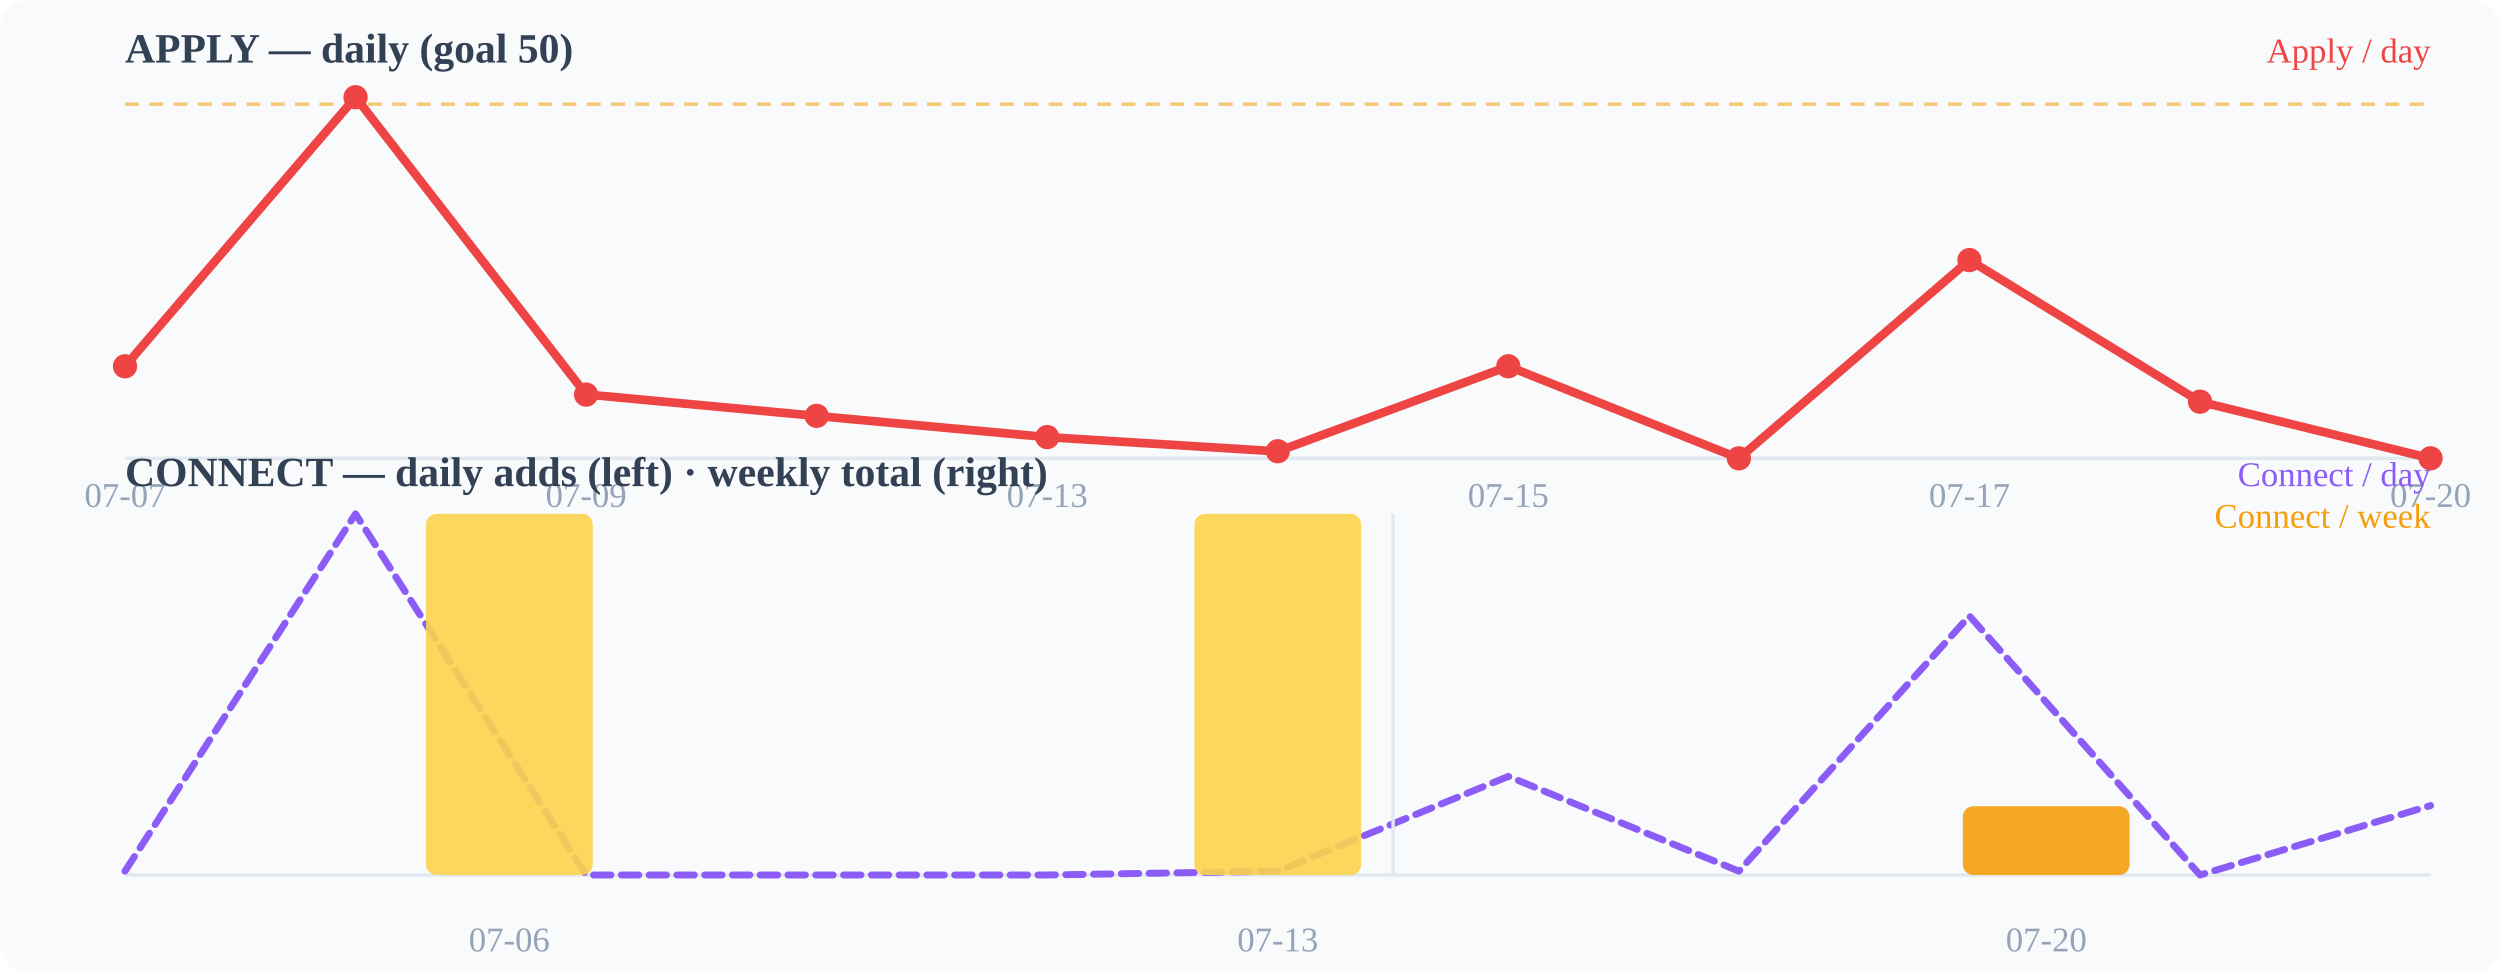
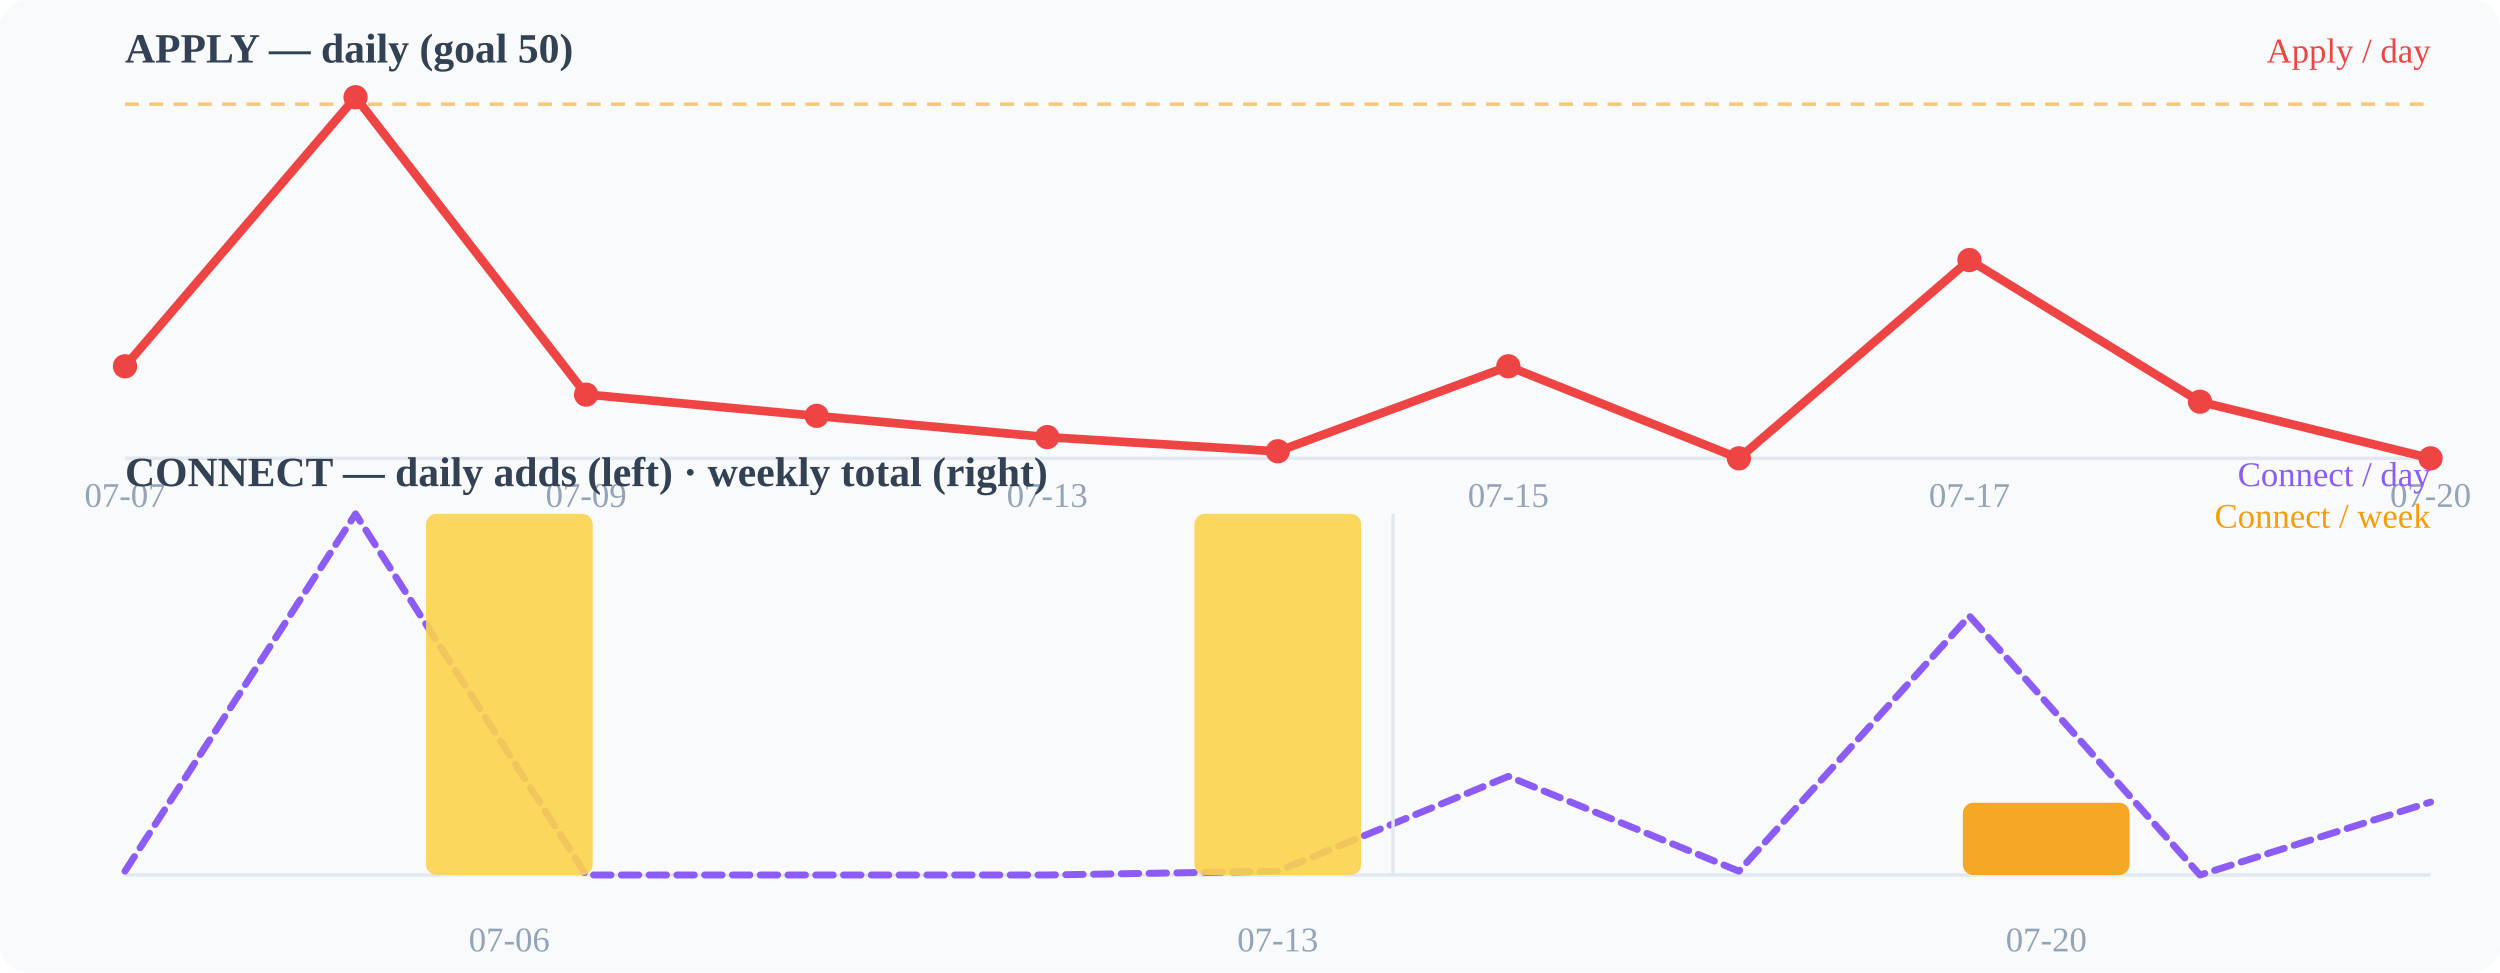
<svg xmlns="http://www.w3.org/2000/svg" width="720" height="280" viewBox="0 0 720 280">
  <rect width="720" height="280" fill="#f8fafc" rx="8" />
  <text x="36" y="18" font-size="12" font-weight="600" fill="#334155">APPLY — daily (goal 50)</text>
  <line x1="36" y1="132" x2="700" y2="132" stroke="#e2e8f0" stroke-width="1" />
  <line x1="36" y1="30.0" x2="700" y2="30.0" stroke="#f59e0b" stroke-width="1" stroke-dasharray="4 3" opacity="0.55" />
  <polyline points="36.0,105.5 102.4,28.0 168.8,113.6 235.2,119.8 301.6,125.9 368.0,130.0 434.4,105.5 500.8,132.0 567.2,74.9 633.6,115.7 700.0,132.0" fill="none" stroke="#ef4444" stroke-width="2.5" stroke-linecap="round" stroke-linejoin="round" />
  <circle cx="36" cy="105.49" r="3.5" fill="#ef4444" />
  <circle cx="102.4" cy="28" r="3.5" fill="#ef4444" />
  <circle cx="168.8" cy="113.647" r="3.5" fill="#ef4444" />
  <circle cx="235.2" cy="119.765" r="3.5" fill="#ef4444" />
  <circle cx="301.6" cy="125.882" r="3.5" fill="#ef4444" />
  <circle cx="368" cy="129.961" r="3.5" fill="#ef4444" />
  <circle cx="434.4" cy="105.49" r="3.5" fill="#ef4444" />
  <circle cx="500.8" cy="132" r="3.5" fill="#ef4444" />
  <circle cx="567.2" cy="74.902" r="3.5" fill="#ef4444" />
  <circle cx="633.6" cy="115.686" r="3.5" fill="#ef4444" />
  <circle cx="700" cy="132" r="3.5" fill="#ef4444" />
  <text x="36" y="146" font-size="10" fill="#94a3b8" text-anchor="middle">07-07</text>
  <text x="168.8" y="146" font-size="10" fill="#94a3b8" text-anchor="middle">07-09</text>
  <text x="301.6" y="146" font-size="10" fill="#94a3b8" text-anchor="middle">07-13</text>
  <text x="434.4" y="146" font-size="10" fill="#94a3b8" text-anchor="middle">07-15</text>
  <text x="567.2" y="146" font-size="10" fill="#94a3b8" text-anchor="middle">07-17</text>
  <text x="700" y="146" font-size="10" fill="#94a3b8" text-anchor="middle">07-20</text>
  <text x="36" y="140" font-size="12" font-weight="600" fill="#334155">CONNECT — daily adds (left) · weekly total (right)</text>
  <line x1="36" y1="252" x2="700" y2="252" stroke="#e2e8f0" stroke-width="1" />
-   <polyline points="36.0,250.9 102.4,148.0 168.8,252.0 235.2,252.0 301.6,252.0 368.0,250.9 434.4,223.6 500.8,250.9 567.2,177.4 633.6,252.0 700.0,232.0" fill="none" stroke="#8b5cf6" stroke-width="2" stroke-linecap="round" stroke-linejoin="round" stroke-dasharray="5 3" />
+   <polyline points="36.0,250.9 102.4,148.0 168.8,252.0 235.2,252.0 301.6,252.0 368.0,250.9 434.4,223.6 500.8,250.9 567.2,177.4 633.6,252.0 700.0,231.0" fill="none" stroke="#8b5cf6" stroke-width="2" stroke-linecap="round" stroke-linejoin="round" stroke-dasharray="5 3" />
  <rect x="122.7" y="148.0" width="48" height="104.0" rx="3" fill="#fcd34d" opacity="0.9" />
  <rect x="344.0" y="148.0" width="48" height="104.0" rx="3" fill="#fcd34d" opacity="0.9" />
-   <rect x="565.3" y="232.2" width="48" height="19.8" rx="3" fill="#f59e0b" opacity="0.9" />
+   <rect x="565.3" y="231.2" width="48" height="20.8" rx="3" fill="#f59e0b" opacity="0.9" />
  <line x1="401.2" y1="148" x2="401.2" y2="252" stroke="#e2e8f0" stroke-width="1" />
  <text x="146.667" y="274" font-size="10" fill="#94a3b8" text-anchor="middle">07-06</text>
  <text x="368" y="274" font-size="10" fill="#94a3b8" text-anchor="middle">07-13</text>
  <text x="589.333" y="274" font-size="10" fill="#94a3b8" text-anchor="middle">07-20</text>
  <text x="700" y="18" font-size="10" fill="#ef4444" text-anchor="end">Apply / day</text>
  <text x="700" y="140" font-size="10" fill="#8b5cf6" text-anchor="end">Connect / day</text>
  <text x="700" y="152" font-size="10" fill="#f59e0b" text-anchor="end">Connect / week</text>
</svg>
